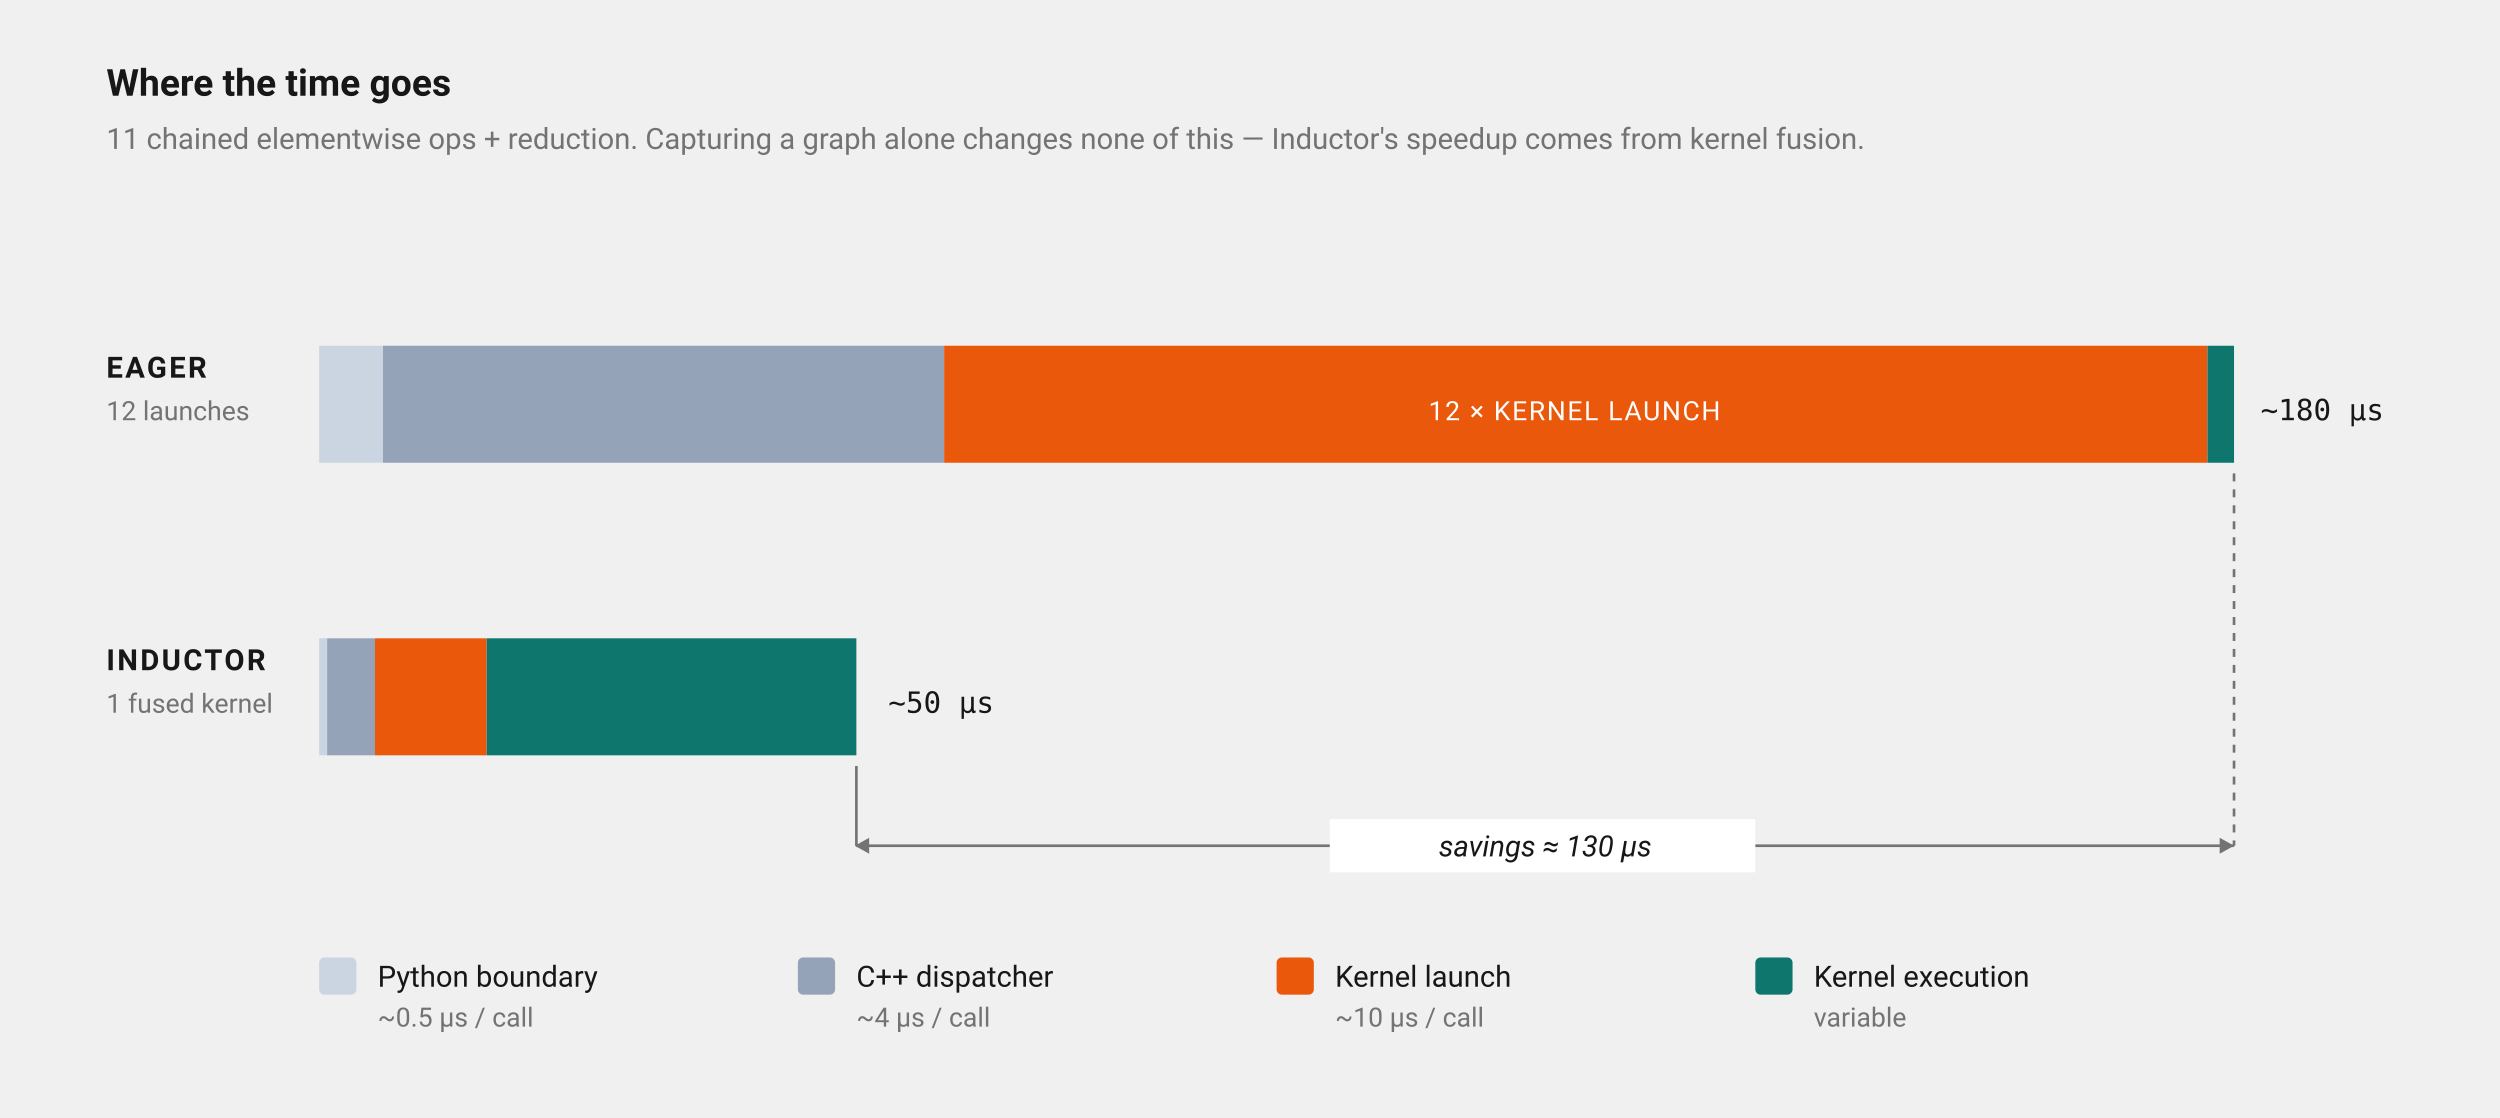
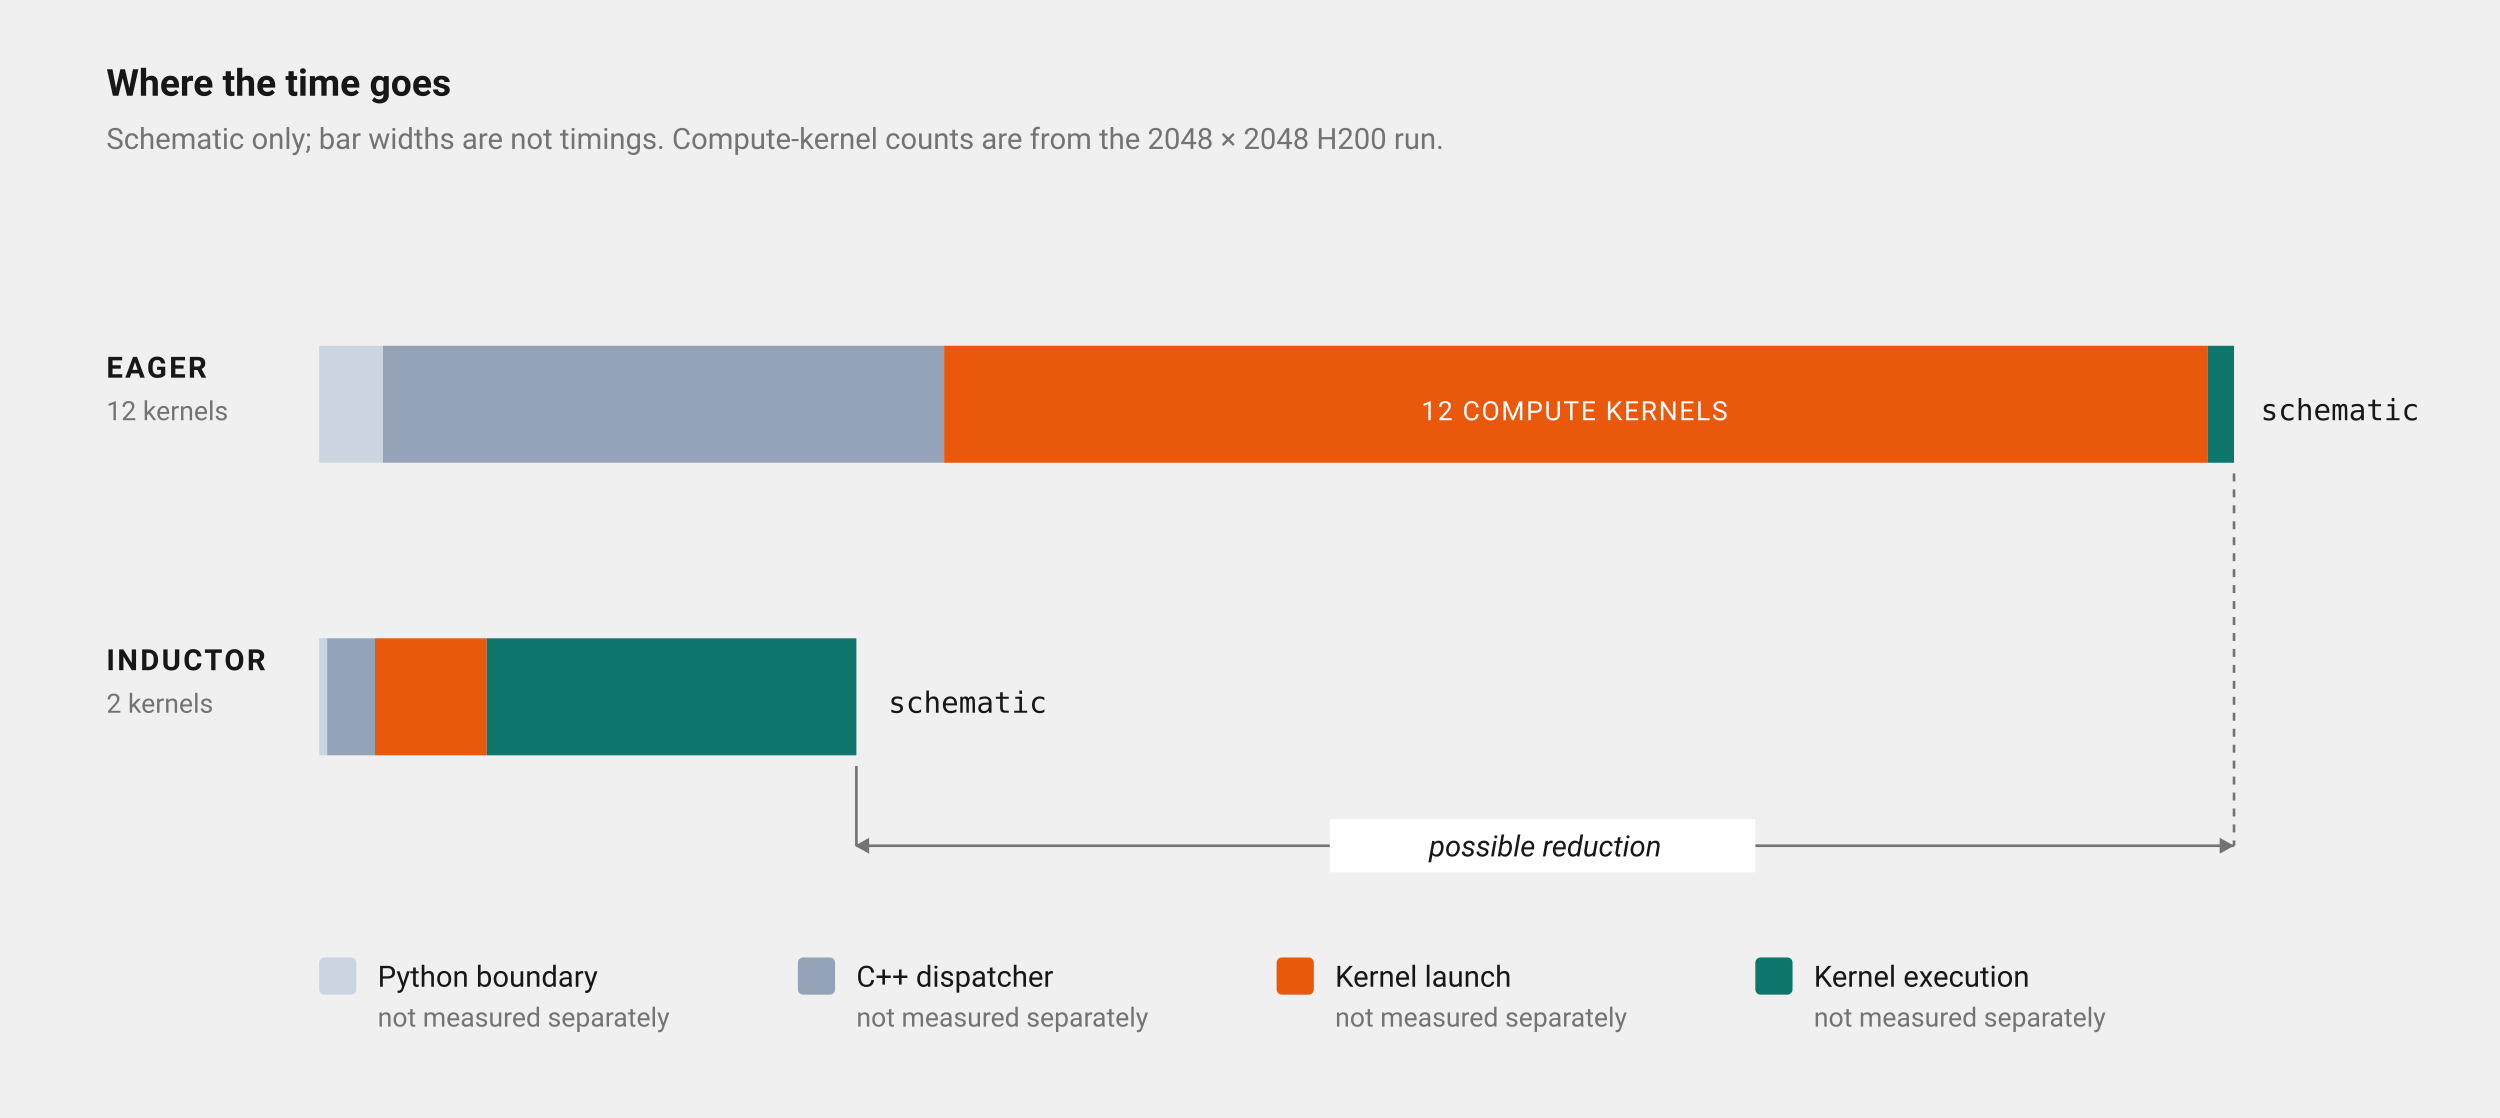
<svg xmlns="http://www.w3.org/2000/svg" viewBox="0 0 940 420" font-family="ui-sans-serif, system-ui, -apple-system, 'Segoe UI', Roboto, Inter, sans-serif">
  <defs>
    <marker id="cd-ink" viewBox="0 0 10 10" refX="9" refY="5" markerWidth="6" markerHeight="6" orient="auto">
      <path d="M0,0 L9,5 L0,10 z" fill="#737373" />
    </marker>
    <marker id="cd-ink-l" viewBox="0 0 10 10" refX="1" refY="5" markerWidth="6" markerHeight="6" orient="auto">
      <path d="M9,0 L0,5 L9,10 z" fill="#737373" />
    </marker>
  </defs>
  <text x="40" y="36" font-size="14" font-weight="600" fill="#171717">Where the time goes</text>
-   <text x="40" y="56" font-size="11" fill="#737373">11 chained elementwise ops + reduction. Capturing a graph alone changes none of this — Inductor's speedup comes from kernel fusion.</text>
+   <text x="40" y="56" font-size="11" fill="#737373">Schematic only; bar widths are not timings. Compute-kernel counts are from the 2048 × 2048 H200 run.</text>
  <text x="40" y="142" font-size="11" font-weight="600" letter-spacing="0.08em" fill="#171717">EAGER</text>
-   <text x="40" y="158" font-size="10" fill="#737373">12 launches</text>
+   <text x="40" y="158" font-size="10" fill="#737373">12 kernels</text>
  <rect x="120" y="130" width="24" height="44" fill="#cbd5e1" />
  <rect x="144" y="130" width="211" height="44" fill="#94a3b8" />
  <rect x="355" y="130" width="475" height="44" fill="#ea580c" />
  <rect x="830" y="130" width="10" height="44" fill="#0f766e" />
-   <text x="850" y="158" font-family="ui-monospace, 'SF Mono', Menlo, monospace" font-size="11" fill="#171717">~180 μs</text>
-   <text x="592" y="158" text-anchor="middle" font-size="10" letter-spacing="0.06em" fill="#ffffff">12 × KERNEL LAUNCH</text>
+   <text x="850" y="158" font-family="ui-monospace, 'SF Mono', Menlo, monospace" font-size="11" fill="#171717">schematic</text>
+   <text x="592" y="158" text-anchor="middle" font-size="10" letter-spacing="0.06em" fill="#ffffff">12 COMPUTE KERNELS</text>
  <text x="40" y="252" font-size="11" font-weight="600" letter-spacing="0.08em" fill="#171717">INDUCTOR</text>
-   <text x="40" y="268" font-size="10" fill="#737373">1 fused kernel</text>
+   <text x="40" y="268" font-size="10" fill="#737373">2 kernels</text>
  <rect x="120" y="240" width="3" height="44" fill="#cbd5e1" />
  <rect x="123" y="240" width="18" height="44" fill="#94a3b8" />
  <rect x="141" y="240" width="42" height="44" fill="#ea580c" />
  <rect x="183" y="240" width="139" height="44" fill="#0f766e" />
-   <text x="334" y="268" font-family="ui-monospace, 'SF Mono', Menlo, monospace" font-size="11" fill="#171717">~50 μs</text>
+   <text x="334" y="268" font-family="ui-monospace, 'SF Mono', Menlo, monospace" font-size="11" fill="#171717">schematic</text>
  <line x1="322" y1="288" x2="322" y2="318" stroke="#737373" stroke-width="1" />
  <line x1="840" y1="178" x2="840" y2="318" stroke="#737373" stroke-width="1" stroke-dasharray="3 3" />
  <line x1="322" y1="318" x2="840" y2="318" stroke="#737373" stroke-width="1" marker-start="url(#cd-ink-l)" marker-end="url(#cd-ink)" />
  <rect x="500" y="308" width="160" height="20" fill="#ffffff" />
-   <text x="581" y="322" text-anchor="middle" font-size="11" font-style="italic" fill="#171717">savings ≈ 130 μs</text>
+   <text x="581" y="322" text-anchor="middle" font-size="11" font-style="italic" fill="#171717">possible reduction</text>
  <g transform="translate(120, 360)">
    <rect width="14" height="14" rx="2" fill="#cbd5e1" />
    <text x="22" y="11" font-size="11" fill="#171717">Python boundary</text>
-     <text x="22" y="26" font-size="10" fill="#737373">~0.5 μs / call</text>
+     <text x="22" y="26" font-size="10" fill="#737373">not measured separately</text>
    <rect x="180" width="14" height="14" rx="2" fill="#94a3b8" />
    <text x="202" y="11" font-size="11" fill="#171717">C++ dispatcher</text>
-     <text x="202" y="26" font-size="10" fill="#737373">~4 μs / call</text>
+     <text x="202" y="26" font-size="10" fill="#737373">not measured separately</text>
    <rect x="360" width="14" height="14" rx="2" fill="#ea580c" />
    <text x="382" y="11" font-size="11" fill="#171717">Kernel launch</text>
-     <text x="382" y="26" font-size="10" fill="#737373">~10 μs / call</text>
+     <text x="382" y="26" font-size="10" fill="#737373">not measured separately</text>
    <rect x="540" width="14" height="14" rx="2" fill="#0f766e" />
    <text x="562" y="11" font-size="11" fill="#171717">Kernel execution</text>
-     <text x="562" y="26" font-size="10" fill="#737373">variable</text>
+     <text x="562" y="26" font-size="10" fill="#737373">not measured separately</text>
  </g>
</svg>
